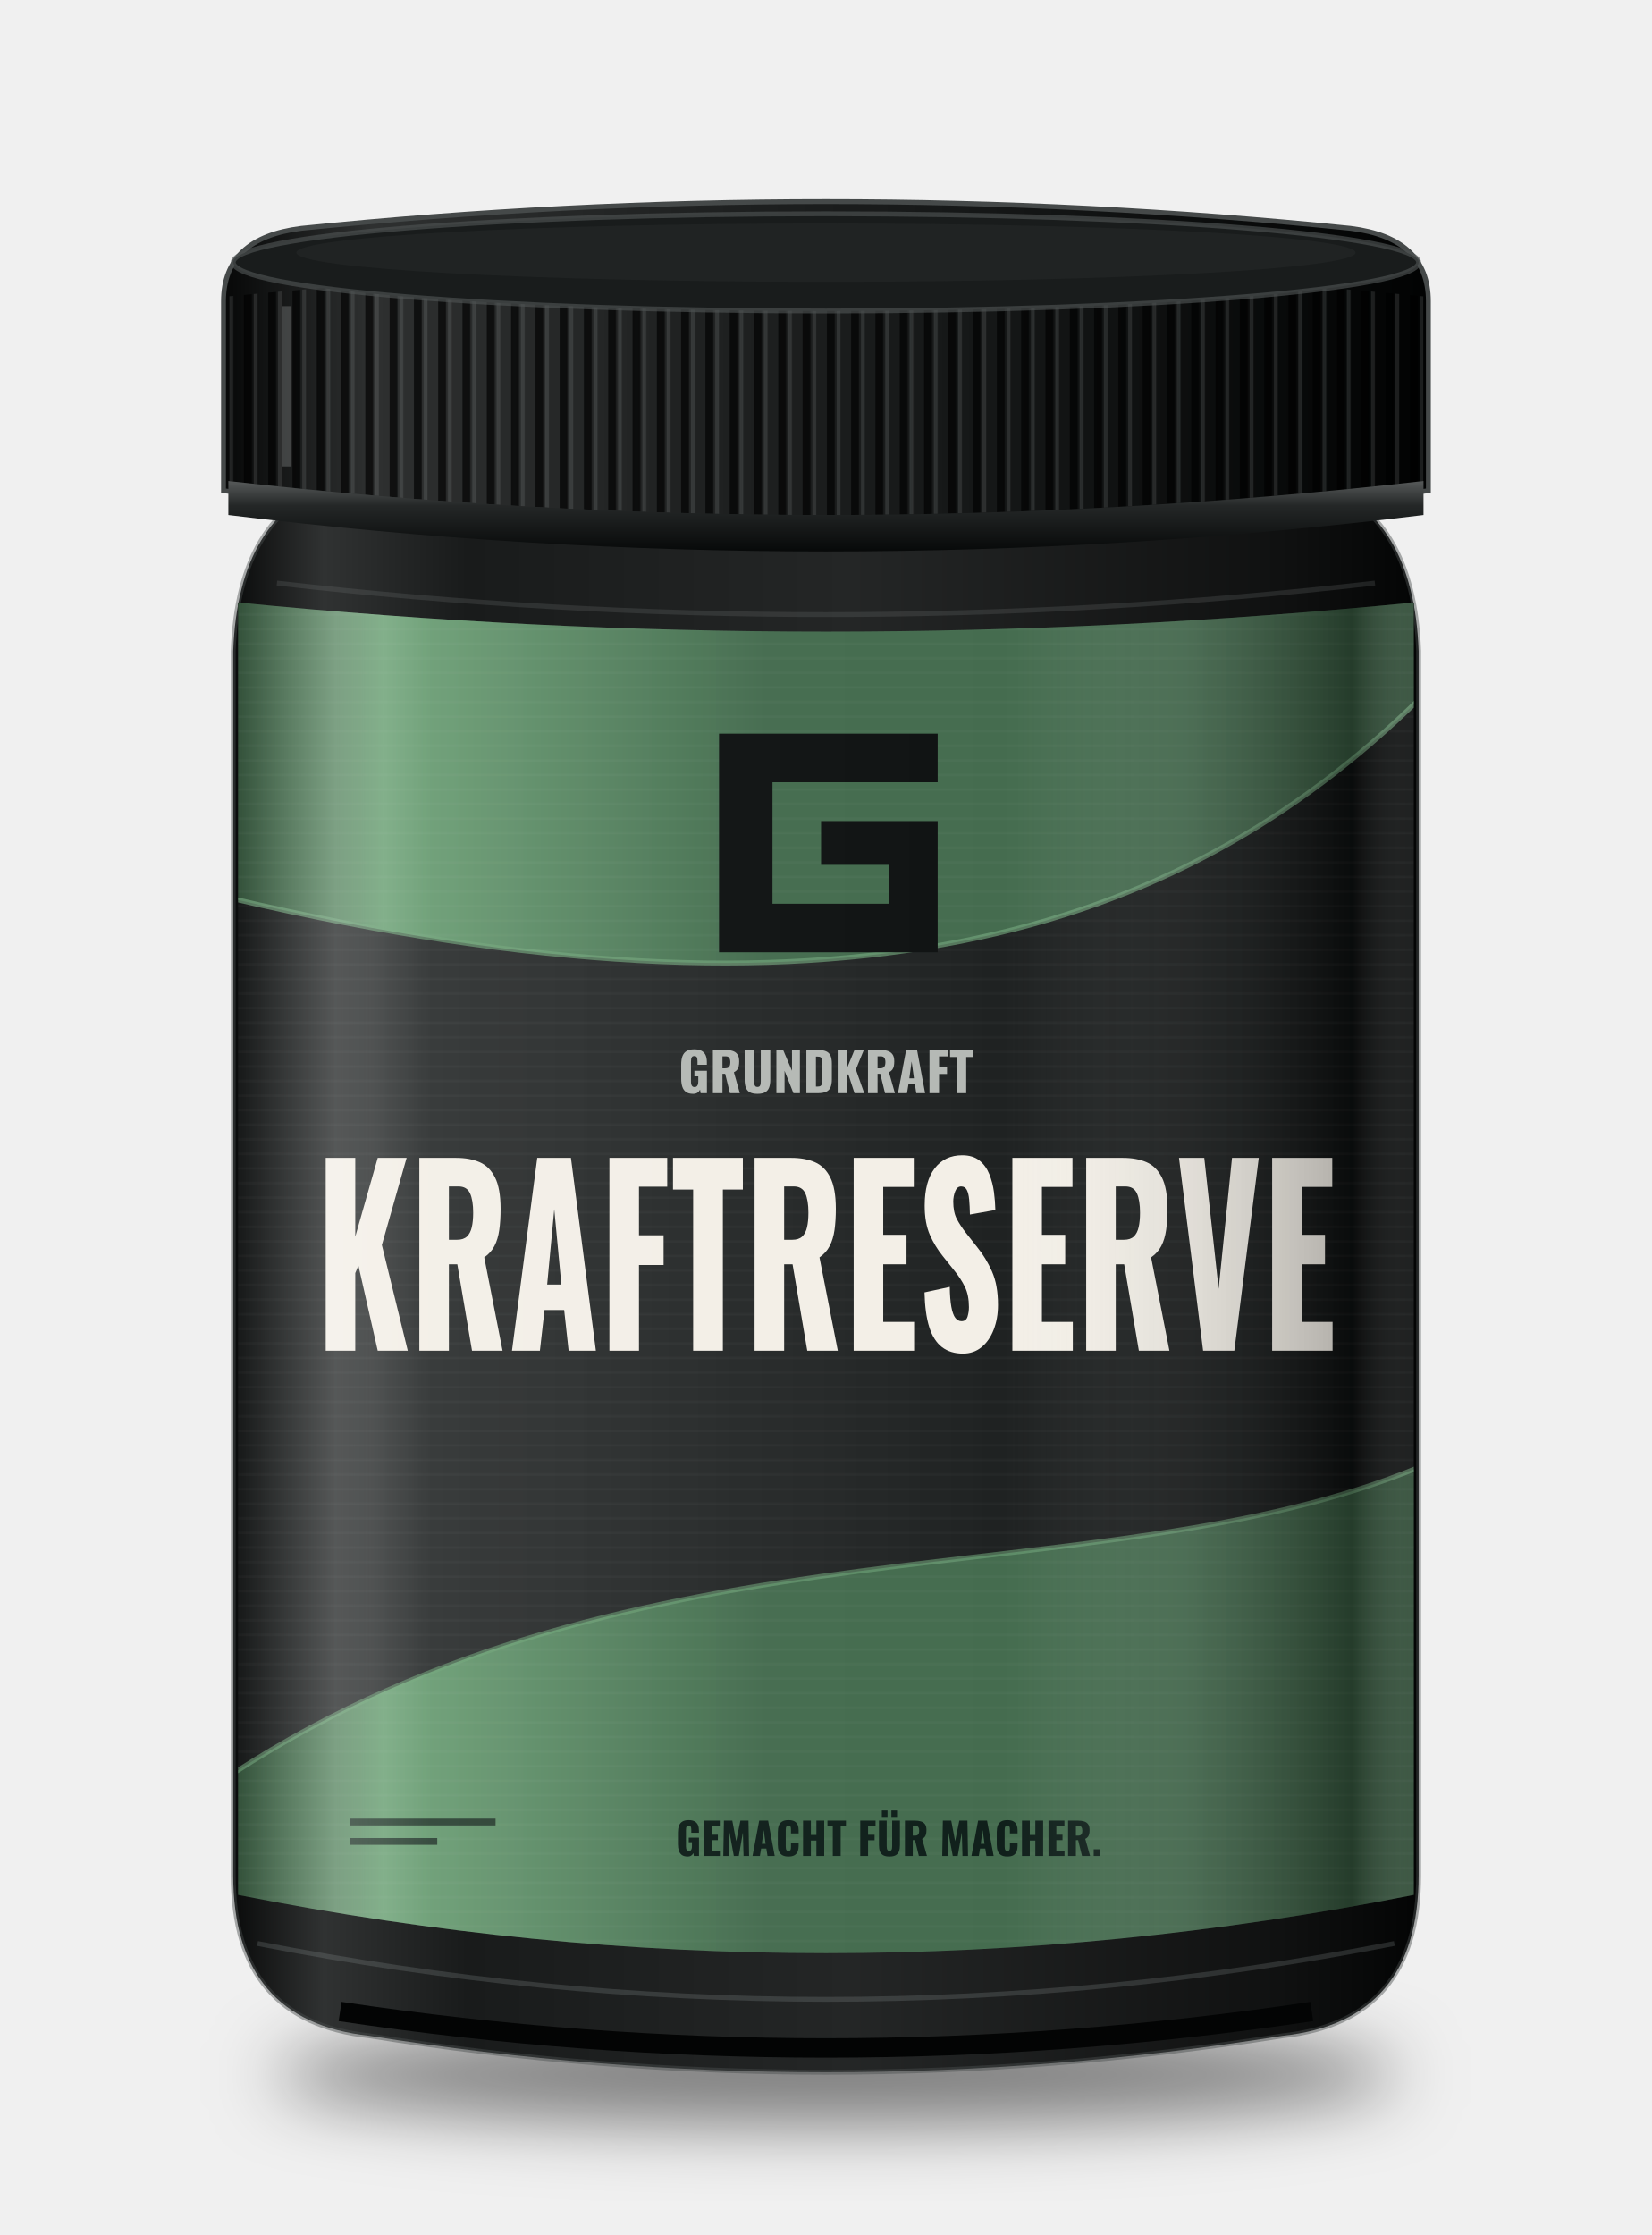
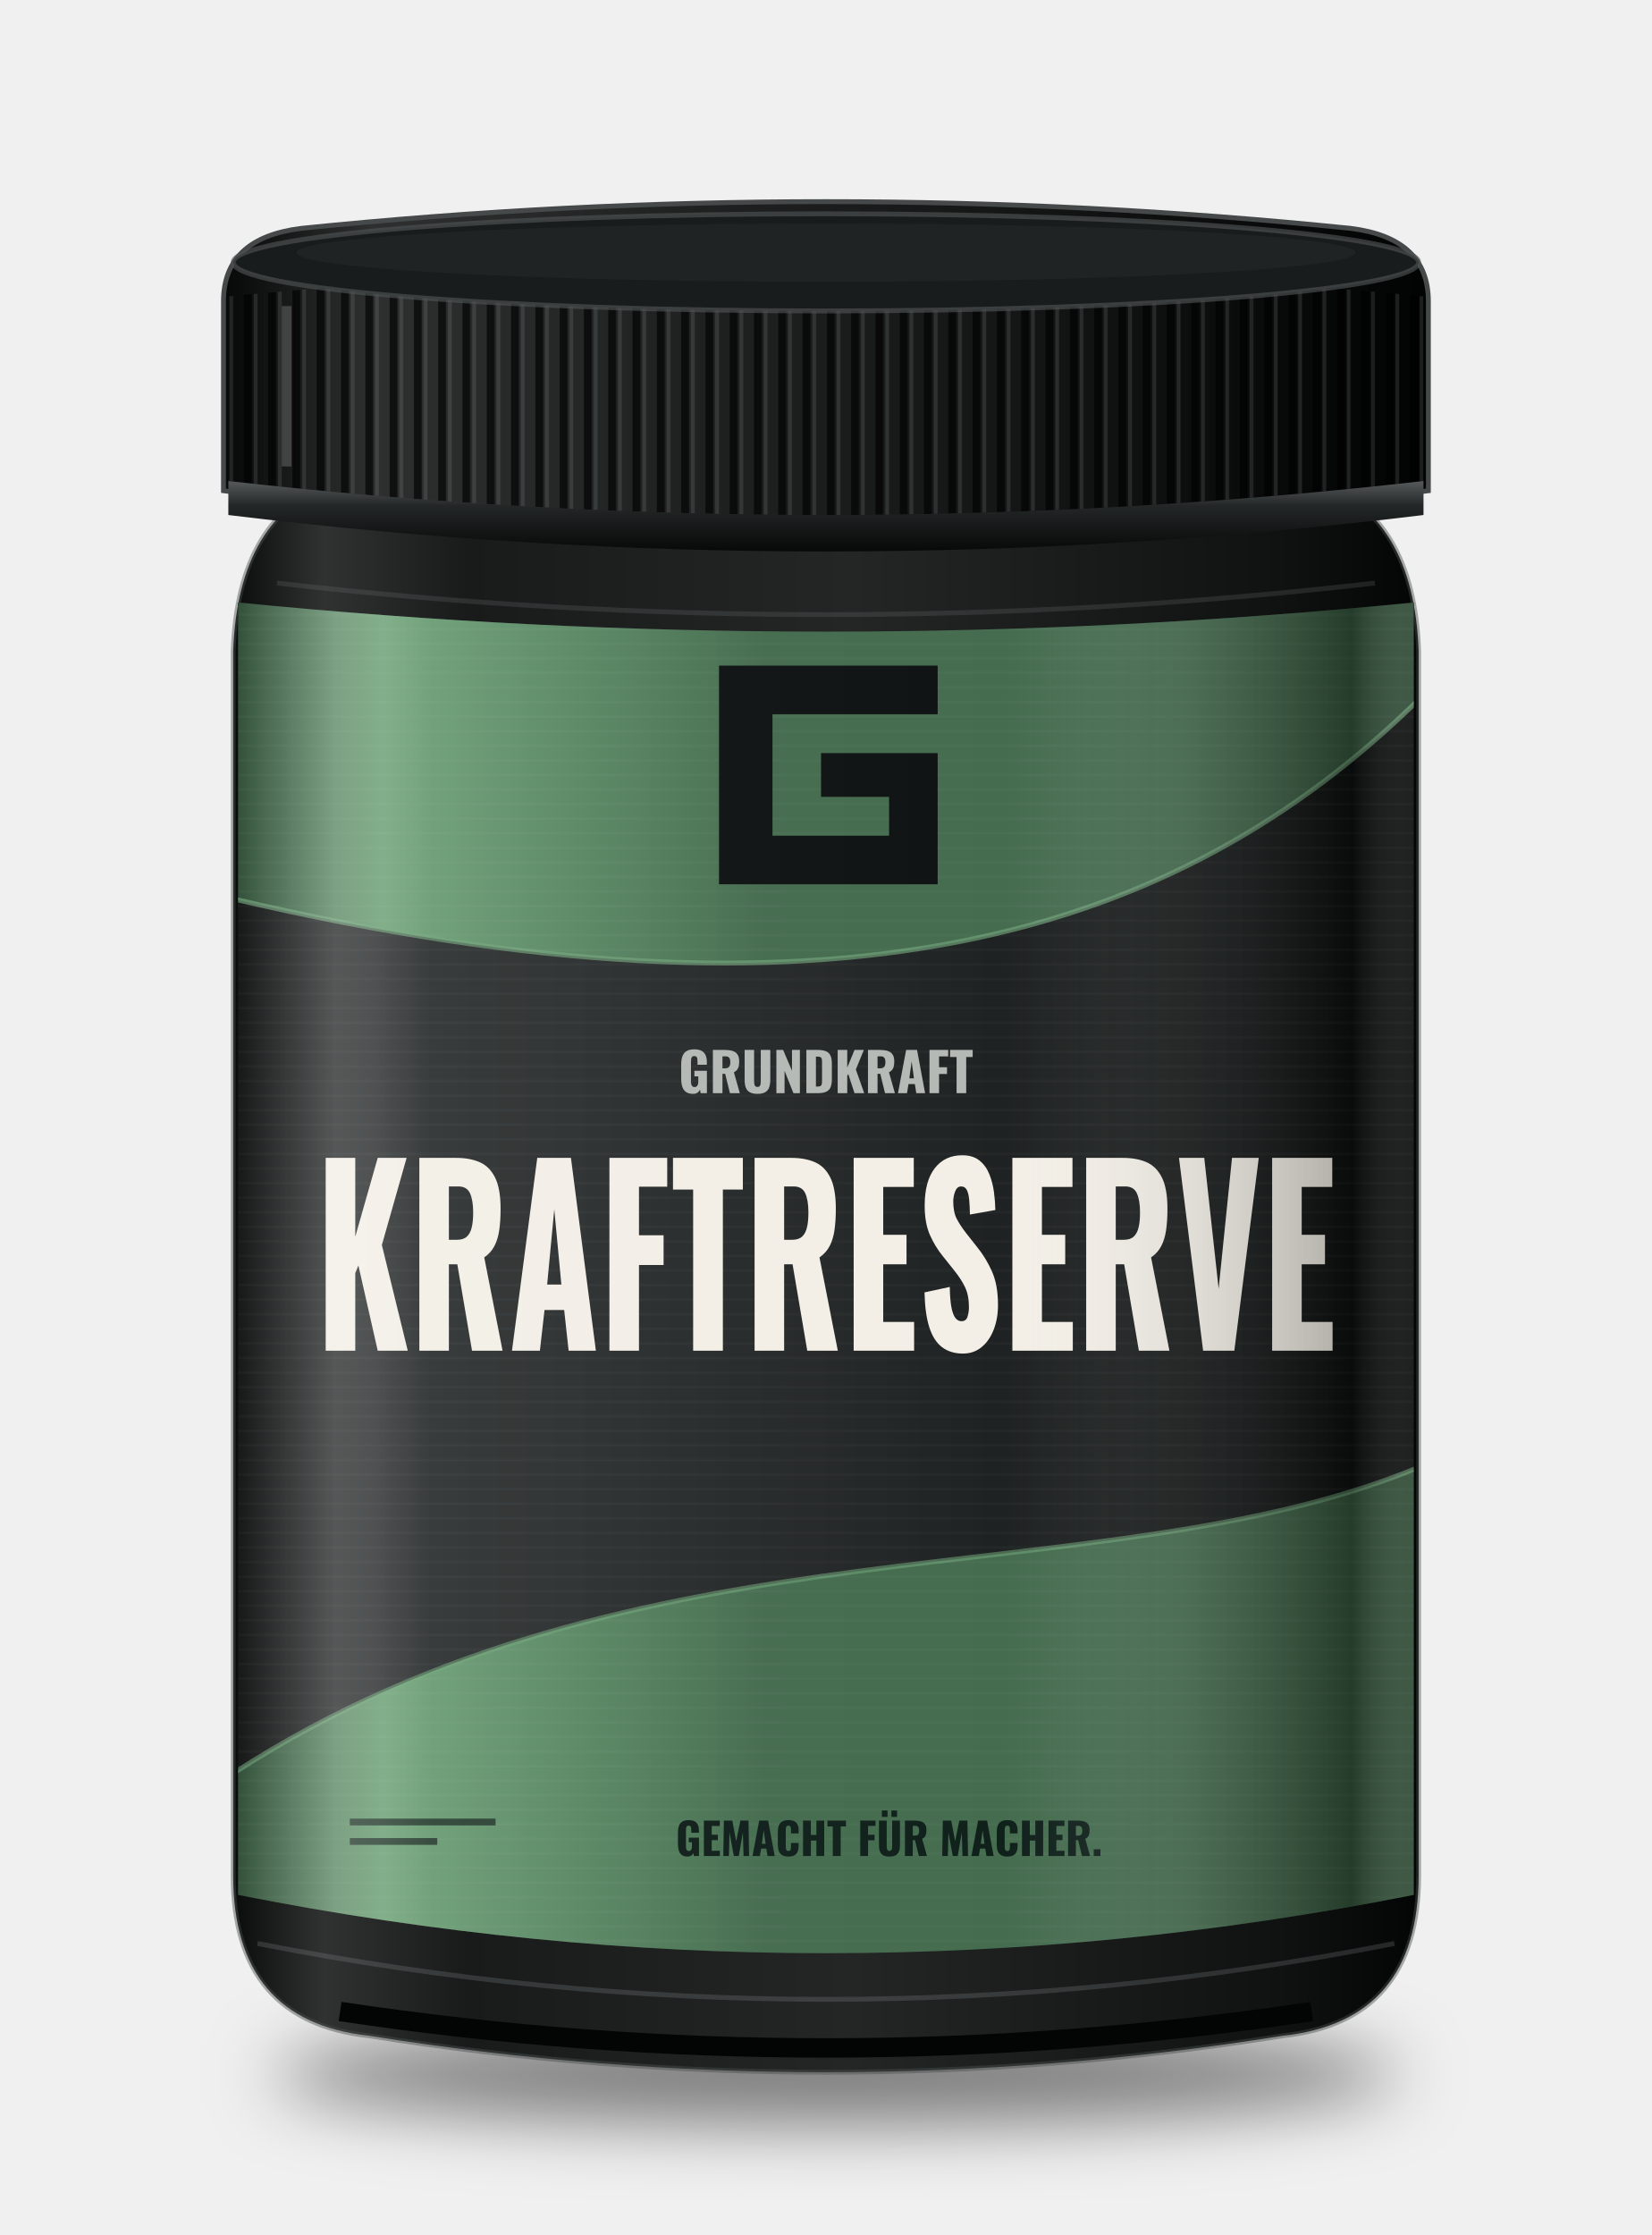
<svg xmlns="http://www.w3.org/2000/svg" viewBox="0 0 340 460" role="img" aria-labelledby="title desc">
  <defs>
    <linearGradient id="body">
      <stop stop-color="#080909" />
      <stop offset=".08" stop-color="#303232" />
      <stop offset=".2" stop-color="#191b1b" />
      <stop offset=".52" stop-color="#242626" />
      <stop offset=".88" stop-color="#101111" />
      <stop offset="1" stop-color="#030404" />
    </linearGradient>
    <linearGradient id="label">
      <stop stop-color="#101212" />
      <stop offset=".12" stop-color="#343737" />
      <stop offset=".38" stop-color="#292c2c" />
      <stop offset=".75" stop-color="#1b1e1e" />
      <stop offset="1" stop-color="#090b0b" />
    </linearGradient>
    <linearGradient id="color">
      <stop stop-color="#2b4832" />
      <stop offset=".13" stop-color="#72a57b" />
      <stop offset=".45" stop-color="#456C4F" />
      <stop offset=".8" stop-color="#456C4F" />
      <stop offset="1" stop-color="#2b4832" />
    </linearGradient>
    <linearGradient id="cap">
      <stop stop-color="#080909" />
      <stop offset=".12" stop-color="#2e3030" />
      <stop offset=".38" stop-color="#202222" />
      <stop offset=".7" stop-color="#121414" />
      <stop offset="1" stop-color="#020303" />
    </linearGradient>
    <linearGradient id="rim" x2="0" y2="1">
      <stop stop-color="#575a5a" />
      <stop offset=".35" stop-color="#242727" />
      <stop offset="1" stop-color="#070909" />
    </linearGradient>
    <linearGradient id="edge">
      <stop stop-color="#fff" stop-opacity="0" />
      <stop offset=".09" stop-color="#fff" stop-opacity=".2" />
      <stop offset=".17" stop-color="#fff" stop-opacity=".035" />
      <stop offset=".65" stop-color="#fff" stop-opacity="0" />
      <stop offset=".94" stop-color="#000" stop-opacity=".28" />
      <stop offset="1" stop-color="#fff" stop-opacity=".07" />
    </linearGradient>
    <pattern id="ribs" width="5" height="50" patternUnits="userSpaceOnUse">
      <path d="M1 0v50" stroke="#000" stroke-opacity=".65" stroke-width="1.6" />
      <path d="M2.6 0v50" stroke="#a5aaaa" stroke-opacity=".16" stroke-width=".8" />
    </pattern>
    <pattern id="satin" width="3" height="3" patternUnits="userSpaceOnUse">
      <path d="M0 .5h3" stroke="#fff" stroke-opacity=".025" stroke-width=".5" />
    </pattern>
    <filter id="shadow" x="-.3" y="-.8" width="1.6" height="2.6">
      <feGaussianBlur stdDeviation="7" />
    </filter>
    <clipPath id="labelClip">
      <path d="M49 124Q170 136 291 124v266Q170 414 49 390Z" />
    </clipPath>
  </defs>
  <ellipse cx="172" cy="427" rx="116" ry="10" fill="#000" opacity=".5" filter="url(#shadow)" />
  <path d="M69 99Q49 106 48 134v252q0 30 28 33 94 15 188 0 28-3 28-33V134q-1-28-21-35Z" fill="url(#body)" stroke="#4b4e4e" stroke-opacity=".45" />
  <path d="M57 120Q170 133 283 120" fill="none" stroke="#797e7e" stroke-opacity=".22" />
  <g clip-path="url(#labelClip)">
    <path d="M48 122h244v287H48z" fill="url(#label)" />
    <path d="M48 122h244v22C242 193 172 214 48 185Z" fill="url(#color)" />
    <path d="M48 185C172 214 242 193 292 144" fill="none" stroke="#72a57b" stroke-opacity=".65" />
    <path d="M48 365C131 311 227 329 292 302v108H48Z" fill="url(#color)" />
    <path d="M48 365C131 311 227 329 292 302" fill="none" stroke="#72a57b" stroke-opacity=".55" />
    <path d="M48 124h244v280H48z" fill="url(#satin)" />
-     <path d="M148 151h45v10h-34v25h24v-8h-14v-9h24v27h-45z" fill="#101313" />
+     <path id="label-g" transform="translate(0 -14)" d="M148 151h45v10h-34v25h24v-8h-14v-9h24v27h-45z" fill="#101313" />
    <path fill="#b5b9b5" d="M142.654 225.132Q141.73 225.132 141.197 224.747Q140.663 224.362 140.438 223.663Q140.212 222.965 140.212 222.052V219.06Q140.212 218.114 140.454 217.421Q140.696 216.728 141.284 216.349Q141.873 215.969 142.885 215.969Q143.875 215.969 144.442 216.299Q145.008 216.629 145.25 217.212Q145.492 217.795 145.492 218.576V219.148H143.567V218.422Q143.567 218.136 143.529 217.894Q143.49 217.652 143.353 217.503Q143.215 217.355 142.907 217.355Q142.588 217.355 142.445 217.525Q142.302 217.696 142.263 217.949Q142.225 218.202 142.225 218.477V222.602Q142.225 222.899 142.286 223.157Q142.346 223.416 142.505 223.576Q142.665 223.735 142.962 223.735Q143.27 223.735 143.435 223.57Q143.6 223.405 143.666 223.141Q143.732 222.877 143.732 222.58V221.535H142.929V220.38H145.503V225.0H144.205L144.095 224.263Q143.919 224.637 143.578 224.885Q143.237 225.132 142.654 225.132Z M146.735 225.0V216.09H149.188Q150.09 216.09 150.75 216.288Q151.41 216.486 151.779 216.998Q152.147 217.509 152.147 218.444Q152.147 218.994 152.059 219.423Q151.971 219.852 151.734 220.166Q151.498 220.479 151.058 220.688L152.279 225.0H150.244L149.265 221.007H148.704V225.0ZM148.704 219.874H149.254Q149.672 219.874 149.903 219.726Q150.134 219.577 150.227 219.296Q150.321 219.016 150.321 218.62Q150.321 218.048 150.112 217.729Q149.903 217.41 149.342 217.41H148.704Z M155.909 225.132Q154.886 225.132 154.308 224.797Q153.731 224.461 153.5 223.817Q153.269 223.174 153.269 222.239V216.09H155.216V222.536Q155.216 222.811 155.26 223.086Q155.304 223.361 155.452 223.537Q155.601 223.713 155.909 223.713Q156.228 223.713 156.371 223.537Q156.514 223.361 156.552 223.086Q156.591 222.811 156.591 222.536V216.09H158.549V222.239Q158.549 223.174 158.312 223.817Q158.076 224.461 157.504 224.797Q156.932 225.132 155.909 225.132Z M159.803 225.0V216.09H161.189L163.015 220.38V216.09H164.643V225.0H163.312L161.486 220.38V225.0Z M165.974 225.0V216.09H168.229Q169.395 216.09 170.044 216.382Q170.693 216.673 170.957 217.294Q171.221 217.916 171.221 218.906V222.14Q171.221 223.141 170.957 223.774Q170.693 224.406 170.049 224.703Q169.406 225.0 168.251 225.0ZM167.943 223.636H168.251Q168.702 223.636 168.9 223.504Q169.098 223.372 169.147 223.108Q169.197 222.844 169.197 222.448V218.565Q169.197 218.169 169.136 217.927Q169.076 217.685 168.878 217.575Q168.68 217.465 168.24 217.465H167.943Z M172.42 225.0V216.09H174.389V219.731L175.885 216.09H177.81L176.16 220.116L177.887 225.0H175.885L174.598 221.062L174.389 221.414V225.0Z M178.657 225.0V216.09H181.11Q182.012 216.09 182.672 216.288Q183.332 216.486 183.7 216.998Q184.069 217.509 184.069 218.444Q184.069 218.994 183.981 219.423Q183.893 219.852 183.656 220.166Q183.42 220.479 182.98 220.688L184.201 225.0H182.166L181.187 221.007H180.626V225.0ZM180.626 219.874H181.176Q181.594 219.874 181.825 219.726Q182.056 219.577 182.149 219.296Q182.243 219.016 182.243 218.62Q182.243 218.048 182.034 217.729Q181.825 217.41 181.264 217.41H180.626Z M184.828 225.0 186.511 216.09H188.755L190.416 225.0H188.601L188.304 223.119H186.995L186.687 225.0ZM187.171 221.942H188.117L187.644 218.466Z M191.318 225.0V216.09H195.168V217.421H193.287V219.665H194.926V221.04H193.287V225.0Z M196.895 225.0V217.553H195.553V216.09H200.206V217.553H198.875V225.0Z" />
    <path fill="#f3efe7" d="M67.039 278.0V238.31H73.124V254.529L77.747 238.31H83.695L78.597 256.244L83.933 278.0H77.747L73.77 260.458L73.124 262.026V278.0Z M86.313 278.0V238.31H93.893Q96.68 238.31 98.72 239.192Q100.759 240.074 101.898 242.353Q103.037 244.631 103.037 248.796Q103.037 251.246 102.765 253.157Q102.493 255.068 101.762 256.464Q101.031 257.861 99.671 258.792L103.444 278.0H97.156L94.131 260.213H92.397V278.0ZM92.397 255.166H94.097Q95.388 255.166 96.102 254.505Q96.816 253.843 97.105 252.594Q97.394 251.344 97.394 249.58Q97.394 247.032 96.748 245.611Q96.102 244.19 94.369 244.19H92.397Z M105.382 278.0 110.583 238.31H117.517L122.65 278.0H117.041L116.123 269.621H112.078L111.127 278.0ZM112.622 264.378H115.545L114.084 248.894Z M125.437 278.0V238.31H137.334V244.239H131.522V254.235H136.586V260.36H131.522V278.0Z M142.671 278.0V244.827H138.524V238.31H152.902V244.827H148.789V278.0Z M155.316 278.0V238.31H162.896Q165.683 238.31 167.723 239.192Q169.762 240.074 170.901 242.353Q172.039 244.631 172.039 248.796Q172.039 251.246 171.768 253.157Q171.496 255.068 170.765 256.464Q170.034 257.861 168.674 258.792L172.447 278.0H166.159L163.134 260.213H161.4V278.0ZM161.4 255.166H163.1Q164.391 255.166 165.105 254.505Q165.819 253.843 166.108 252.594Q166.397 251.344 166.397 249.58Q166.397 247.032 165.751 245.611Q165.105 244.19 163.372 244.19H161.4Z M175.711 278.0V238.31H188.084V244.288H181.795V254.137H186.588V260.213H181.795V272.071H188.152V278.0Z M198.213 278.588Q195.63 278.588 193.896 277.265Q192.163 275.942 191.279 273.173Q190.395 270.405 190.293 265.995L195.494 264.868Q195.528 267.416 195.817 268.984Q196.106 270.552 196.632 271.238Q197.159 271.924 197.907 271.924Q198.859 271.924 199.148 270.993Q199.437 270.062 199.437 269.033Q199.437 266.583 198.621 264.893Q197.805 263.202 196.411 261.487L194.032 258.498Q192.468 256.587 191.398 254.161Q190.327 251.736 190.327 248.159Q190.327 243.112 192.4 240.442Q194.474 237.771 198.043 237.771Q200.253 237.771 201.595 238.849Q202.938 239.927 203.635 241.666Q204.331 243.406 204.586 245.341Q204.841 247.277 204.875 249.041L199.641 249.972Q199.607 248.208 199.488 246.909Q199.369 245.611 198.995 244.9Q198.621 244.19 197.839 244.19Q196.989 244.19 196.598 245.219Q196.208 246.248 196.208 247.277Q196.208 249.482 196.938 250.879Q197.669 252.275 198.859 253.794L201.136 256.685Q202.938 258.89 204.179 261.683Q205.419 264.476 205.419 268.592Q205.419 271.385 204.535 273.663Q203.652 275.942 202.037 277.265Q200.422 278.588 198.213 278.588Z M208.376 278.0V238.31H220.749V244.288H214.461V254.137H219.254V260.213H214.461V272.071H220.817V278.0Z M223.571 278.0V238.31H231.151Q233.938 238.31 235.978 239.192Q238.017 240.074 239.156 242.353Q240.295 244.631 240.295 248.796Q240.295 251.246 240.023 253.157Q239.751 255.068 239.02 256.464Q238.289 257.861 236.929 258.792L240.702 278.0H234.414L231.389 260.213H229.655V278.0ZM229.655 255.166H231.355Q232.646 255.166 233.36 254.505Q234.074 253.843 234.363 252.594Q234.652 251.344 234.652 249.58Q234.652 247.032 234.006 245.611Q233.36 244.19 231.627 244.19H229.655Z M247.637 278.0 242.674 238.31H247.875L250.832 265.26L253.585 238.31H259.092L254.061 278.0Z M261.845 278.0V238.31H274.218V244.288H267.93V254.137H272.723V260.213H267.93V272.071H274.286V278.0Z" />
    <path fill="#10201b" d="M141.542 382.108Q140.786 382.108 140.349 381.793Q139.913 381.478 139.728 380.906Q139.544 380.335 139.544 379.588V377.14Q139.544 376.366 139.742 375.799Q139.94 375.232 140.421 374.922Q140.903 374.611 141.731 374.611Q142.541 374.611 143.004 374.881Q143.468 375.151 143.666 375.628Q143.864 376.105 143.864 376.744V377.212H142.289V376.618Q142.289 376.384 142.257 376.186Q142.226 375.988 142.113 375.866Q142.001 375.745 141.749 375.745Q141.488 375.745 141.371 375.885Q141.254 376.024 141.222 376.231Q141.191 376.438 141.191 376.663V380.038Q141.191 380.281 141.24 380.493Q141.29 380.704 141.42 380.834Q141.551 380.965 141.794 380.965Q142.046 380.965 142.181 380.83Q142.316 380.695 142.37 380.479Q142.424 380.263 142.424 380.02V379.165H141.767V378.22H143.873V382.0H142.811L142.721 381.397Q142.577 381.703 142.298 381.905Q142.019 382.108 141.542 382.108Z M144.881 382.0V374.71H148.157V375.808H146.492V377.617H147.761V378.733H146.492V380.911H148.175V382.0Z M148.877 382.0 149.003 374.71H150.731L151.532 378.949L152.396 374.71H154.061L154.187 382.0H153.044L152.909 377.149L152.063 382.0H151.046L150.146 377.113L150.038 382.0Z M154.889 382.0 156.266 374.71H158.102L159.461 382.0H157.976L157.733 380.461H156.662L156.41 382.0ZM156.806 379.498H157.58L157.193 376.654Z M162.287 382.108Q161.459 382.108 160.977 381.807Q160.496 381.505 160.298 380.961Q160.1 380.416 160.1 379.678V377.05Q160.1 376.294 160.298 375.75Q160.496 375.205 160.977 374.908Q161.459 374.611 162.287 374.611Q163.097 374.611 163.551 374.876Q164.006 375.142 164.195 375.619Q164.384 376.096 164.384 376.717V377.347H162.809V376.618Q162.809 376.402 162.786 376.204Q162.764 376.006 162.656 375.875Q162.548 375.745 162.287 375.745Q162.035 375.745 161.913 375.88Q161.792 376.015 161.76 376.217Q161.729 376.42 161.729 376.645V380.074Q161.729 380.317 161.769 380.519Q161.81 380.722 161.931 380.843Q162.053 380.965 162.287 380.965Q162.539 380.965 162.647 380.834Q162.755 380.704 162.782 380.497Q162.809 380.29 162.809 380.074V379.309H164.384V379.939Q164.384 380.56 164.199 381.05Q164.015 381.541 163.56 381.825Q163.106 382.108 162.287 382.108Z M165.293 382.0V374.71H166.904V377.662H168.038V374.71H169.649V382.0H168.038V378.814H166.904V382.0Z M171.413 382.0V375.907H170.315V374.71H174.122V375.907H173.033V382.0Z  M177.065 382.0V374.71H180.215V375.799H178.676V377.635H180.017V378.76H178.676V382.0Z M183.077 382.108Q182.24 382.108 181.767 381.834Q181.295 381.559 181.106 381.033Q180.917 380.506 180.917 379.741V374.71H182.51V379.984Q182.51 380.209 182.546 380.434Q182.582 380.659 182.703 380.803Q182.825 380.947 183.077 380.947Q183.338 380.947 183.455 380.803Q183.572 380.659 183.603 380.434Q183.635 380.209 183.635 379.984V374.71H185.237V379.741Q185.237 380.506 185.043 381.033Q184.85 381.559 184.382 381.834Q183.914 382.108 183.077 382.108ZM183.473 373.954V372.622H184.643V373.954ZM181.511 373.954V372.622H182.681V373.954Z M186.263 382.0V374.71H188.27Q189.008 374.71 189.548 374.872Q190.088 375.034 190.389 375.452Q190.691 375.871 190.691 376.636Q190.691 377.086 190.619 377.437Q190.547 377.788 190.353 378.044Q190.16 378.301 189.8 378.472L190.799 382.0H189.134L188.333 378.733H187.874V382.0ZM187.874 377.806H188.324Q188.666 377.806 188.855 377.684Q189.044 377.563 189.12 377.333Q189.197 377.104 189.197 376.78Q189.197 376.312 189.026 376.051Q188.855 375.79 188.396 375.79H187.874Z  M193.94 382.0 194.066 374.71H195.794L196.595 378.949L197.459 374.71H199.124L199.25 382.0H198.107L197.972 377.149L197.126 382.0H196.109L195.209 377.113L195.101 382.0Z M199.952 382.0 201.329 374.71H203.165L204.524 382.0H203.039L202.796 380.461H201.725L201.473 382.0ZM201.869 379.498H202.643L202.256 376.654Z M207.35 382.108Q206.522 382.108 206.04 381.807Q205.559 381.505 205.361 380.961Q205.163 380.416 205.163 379.678V377.05Q205.163 376.294 205.361 375.75Q205.559 375.205 206.04 374.908Q206.522 374.611 207.35 374.611Q208.16 374.611 208.614 374.876Q209.069 375.142 209.258 375.619Q209.447 376.096 209.447 376.717V377.347H207.872V376.618Q207.872 376.402 207.849 376.204Q207.827 376.006 207.719 375.875Q207.611 375.745 207.35 375.745Q207.098 375.745 206.976 375.88Q206.855 376.015 206.823 376.217Q206.792 376.42 206.792 376.645V380.074Q206.792 380.317 206.832 380.519Q206.873 380.722 206.994 380.843Q207.116 380.965 207.35 380.965Q207.602 380.965 207.71 380.834Q207.818 380.704 207.845 380.497Q207.872 380.29 207.872 380.074V379.309H209.447V379.939Q209.447 380.56 209.262 381.05Q209.078 381.541 208.623 381.825Q208.169 382.108 207.35 382.108Z M210.356 382.0V374.71H211.967V377.662H213.101V374.71H214.712V382.0H213.101V378.814H211.967V382.0Z M215.819 382.0V374.71H219.095V375.808H217.43V377.617H218.699V378.733H217.43V380.911H219.113V382.0Z M219.842 382.0V374.71H221.849Q222.587 374.71 223.127 374.872Q223.667 375.034 223.968 375.452Q224.27 375.871 224.27 376.636Q224.27 377.086 224.198 377.437Q224.126 377.788 223.932 378.044Q223.739 378.301 223.379 378.472L224.378 382.0H222.713L221.912 378.733H221.453V382.0ZM221.453 377.806H221.903Q222.245 377.806 222.434 377.684Q222.623 377.563 222.699 377.333Q222.776 377.104 222.776 376.78Q222.776 376.312 222.605 376.051Q222.434 375.79 221.975 375.79H221.453Z M225.116 382.0V380.614H226.502V382.0Z" />
    <path d="M72 375h30m-30 4h18" stroke="#111818" stroke-width="1.4" opacity=".65" />
    <path d="M48 123h244v282H48z" fill="url(#edge)" />
  </g>
  <path d="M53 400Q170 423 287 400" fill="none" stroke="#a4abab" stroke-opacity=".2" />
  <path d="M70 414Q170 429 270 414" fill="none" stroke="#030404" stroke-width="4" />
  <path d="M46 62Q46 49 62 47 170 36 278 47 294 49 294 62v39Q170 117 46 101Z" fill="url(#cap)" stroke="#454949" stroke-width="1" />
  <path d="M47 61Q170 49 293 61v38Q170 113 47 99Z" fill="url(#ribs)" />
  <ellipse cx="170" cy="54" rx="122" ry="10" fill="#191c1c" stroke="#4d5252" stroke-opacity=".65" />
  <ellipse cx="170" cy="52" rx="109" ry="6" fill="#202323" />
  <path d="M47 99Q170 113 293 99v7Q170 121 47 106Z" fill="url(#rim)" />
  <path d="M59 63v33" stroke="#d6dddd" stroke-opacity=".22" stroke-width="2" />
</svg>
